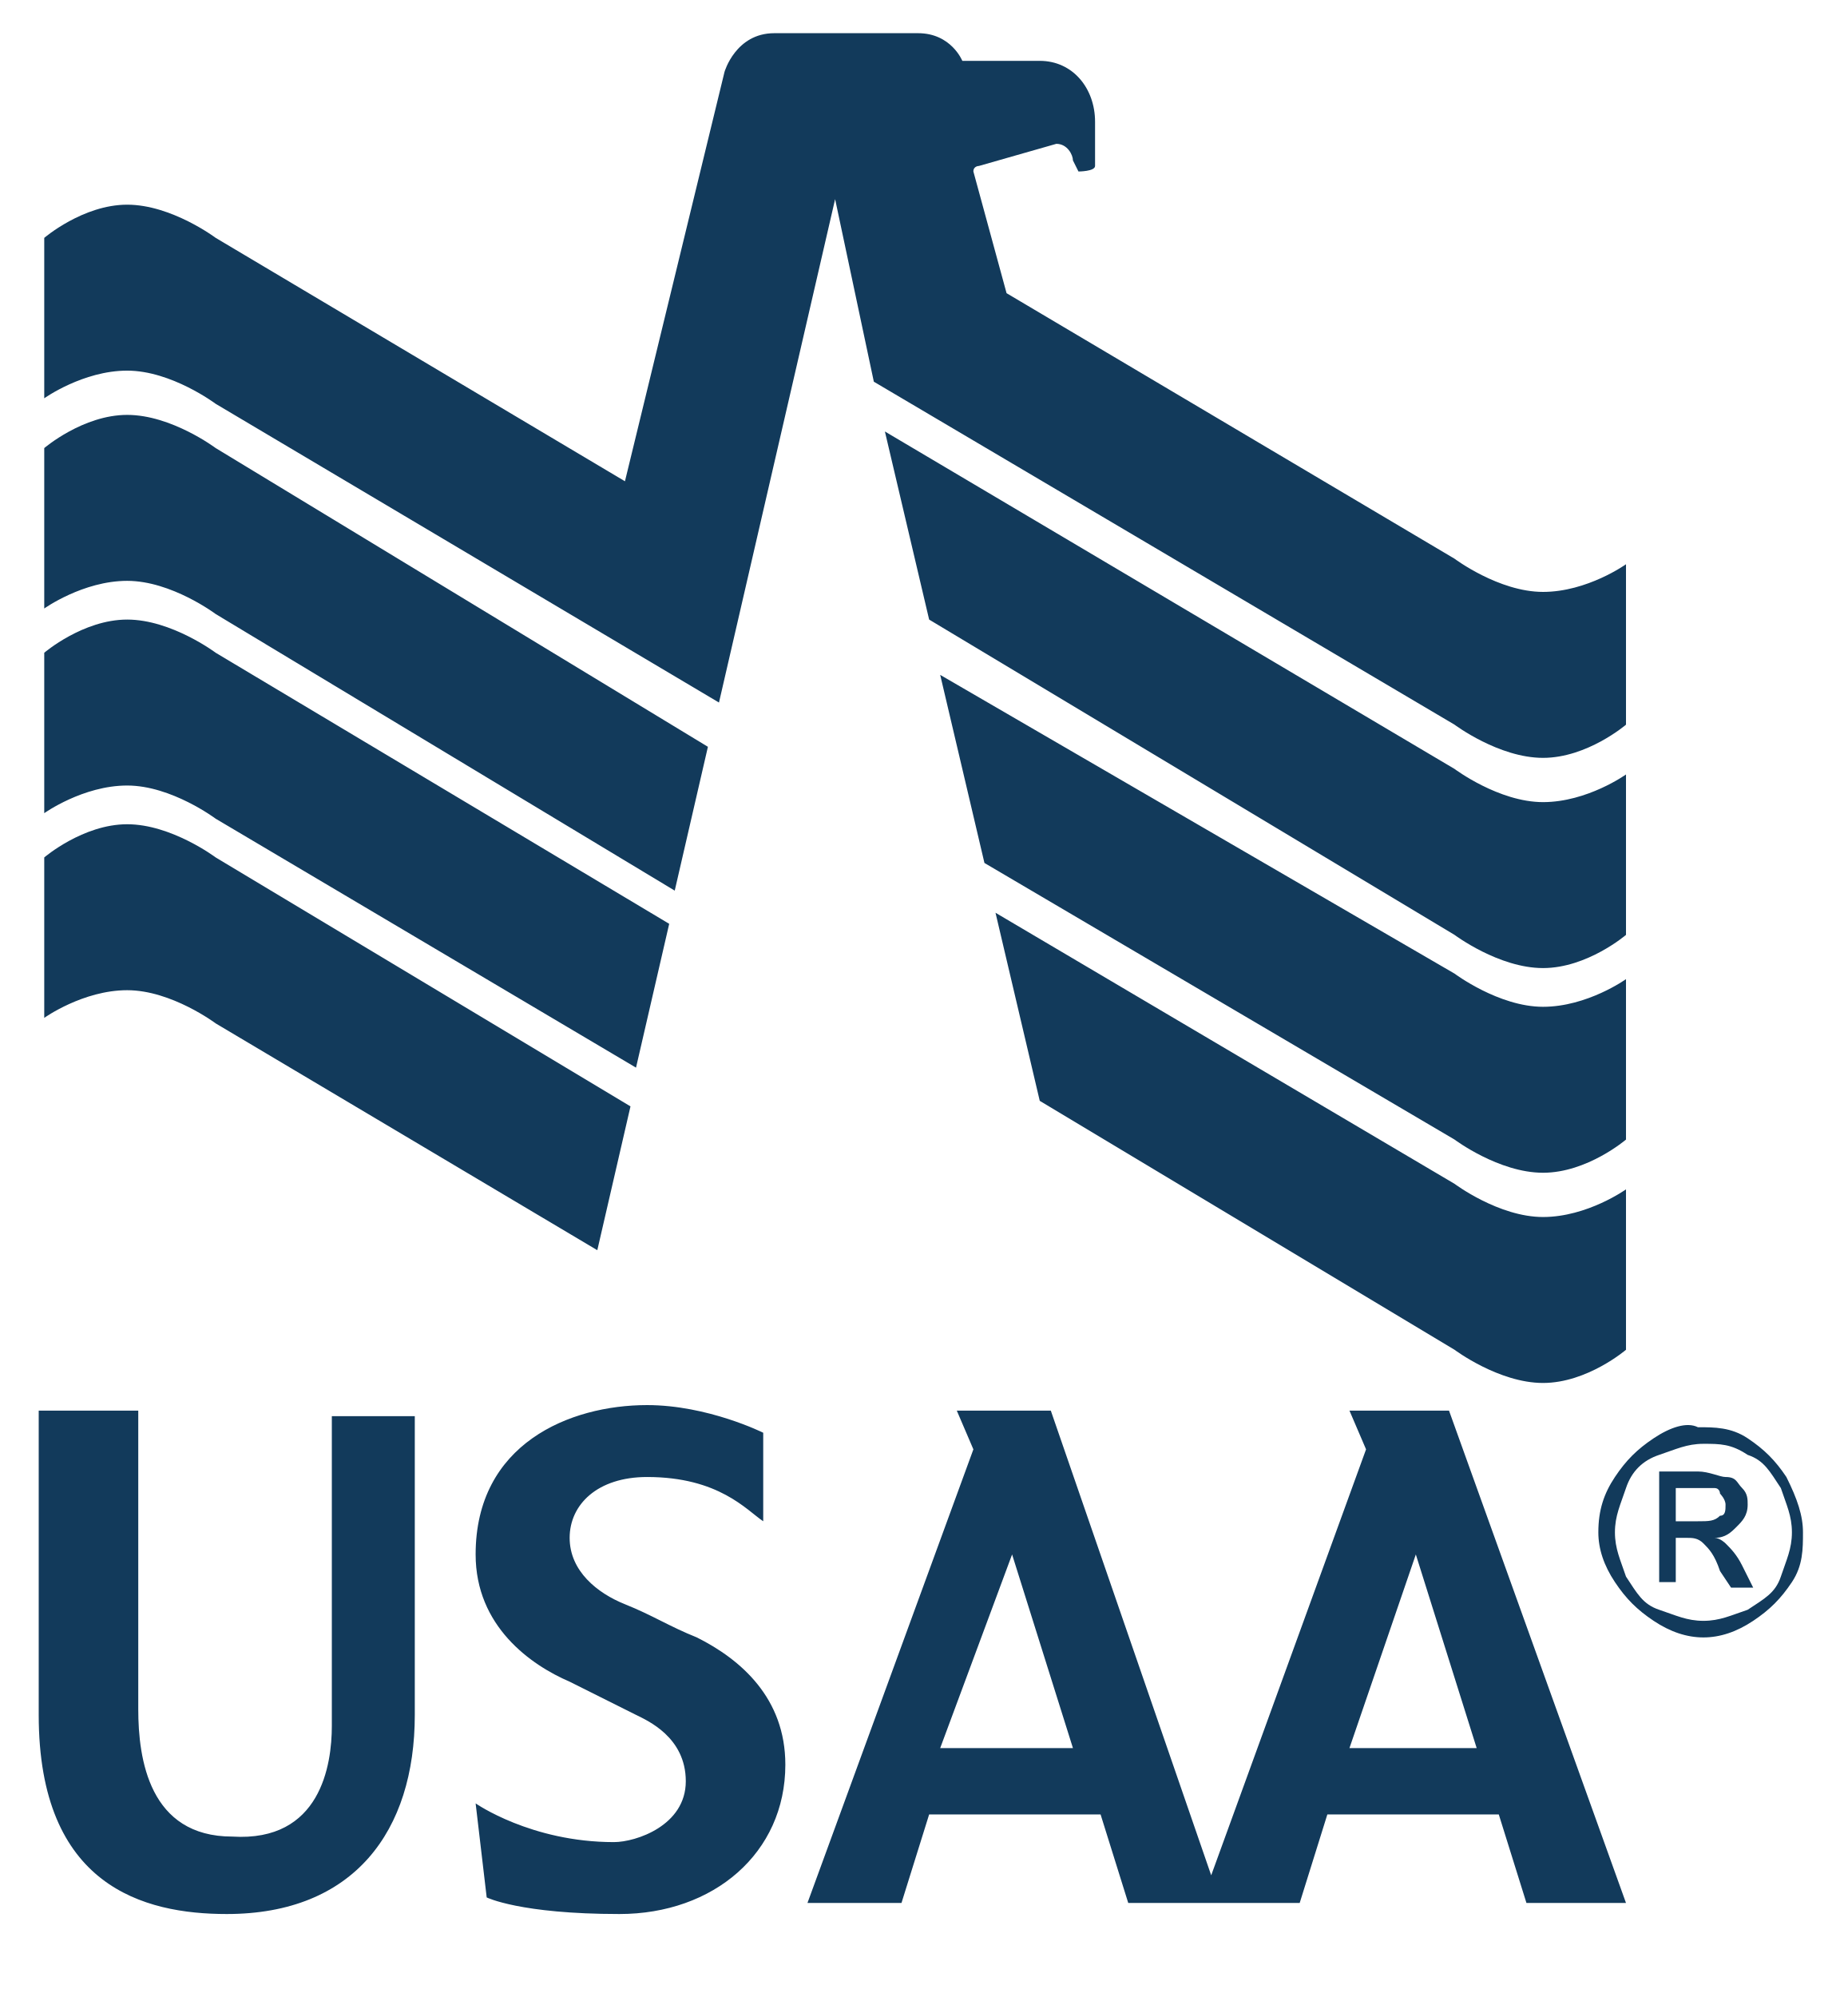
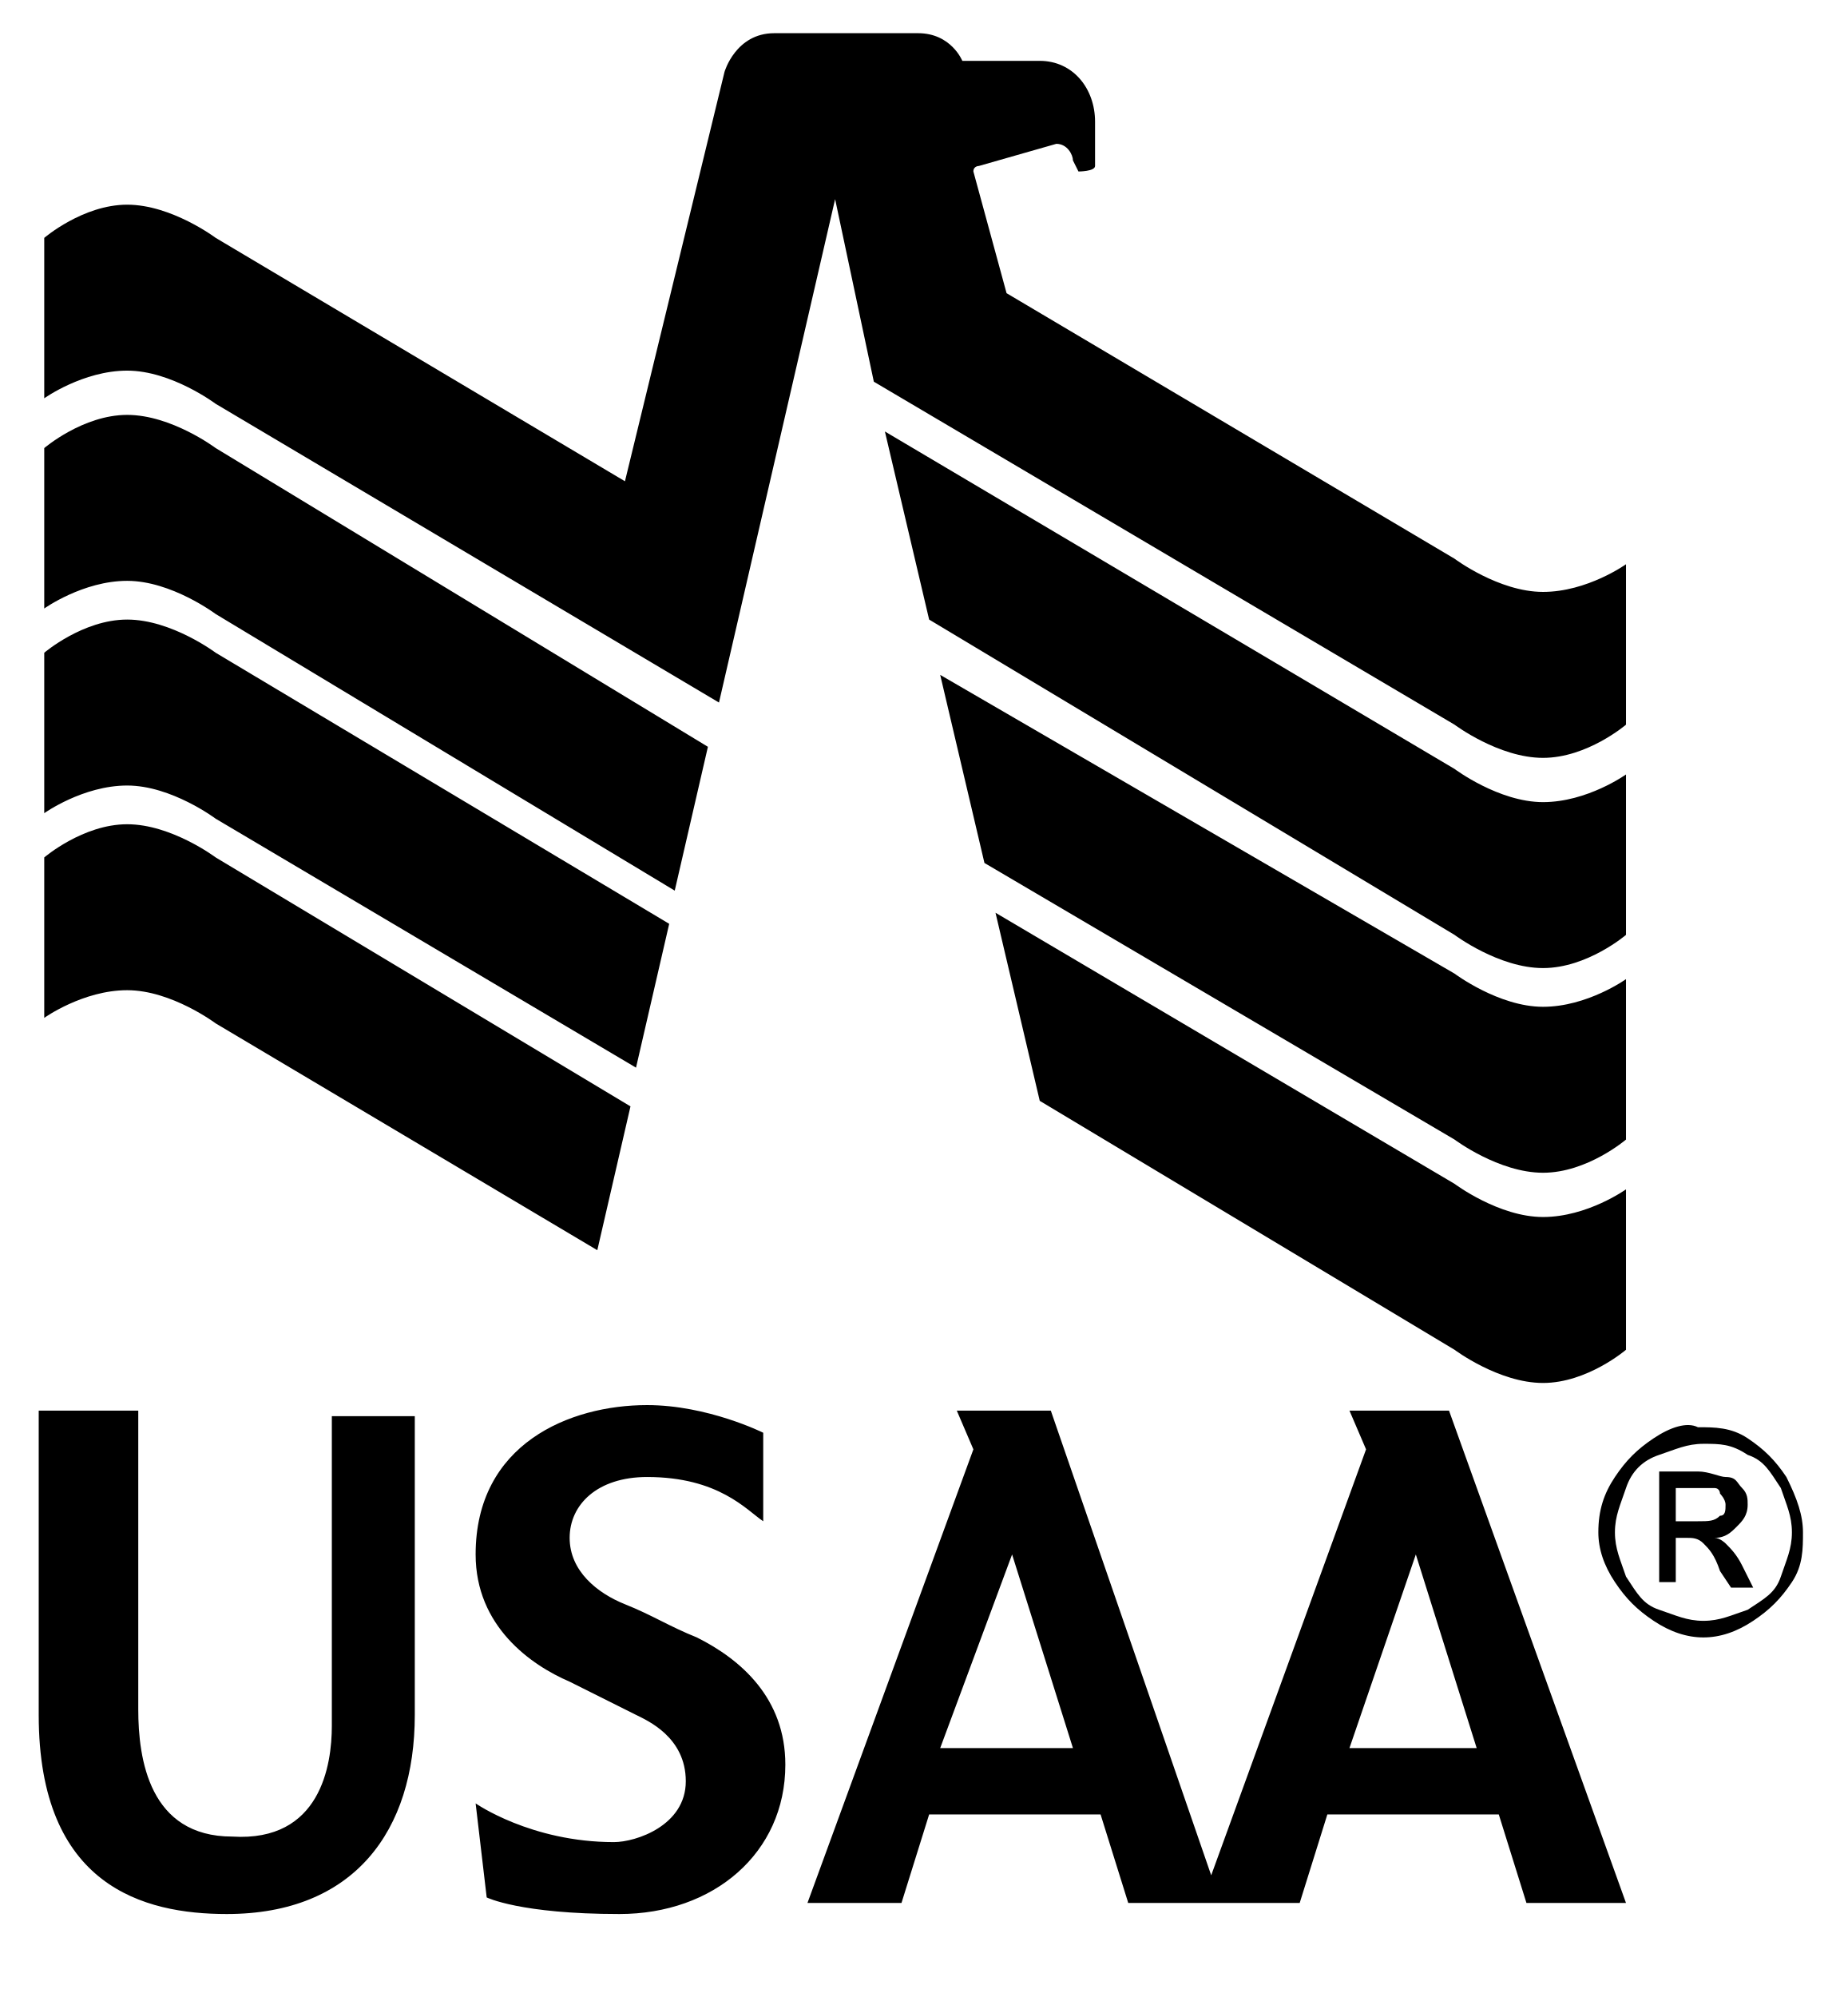
- <svg xmlns="http://www.w3.org/2000/svg" version="1.1" id="Layer_1" x="0px" y="0px" viewBox="0 0 33.4 36.1" enable-background="new 0 0 33.4 36.1" xml:space="preserve">
-   <path fill-rule="evenodd" clip-rule="evenodd" fill="#123A5B" d="M30.3,26.9h0.4c0.2,0,0.3,0,0.3,0c0.1,0,0.1,0.1,0.1,0.1  c0,0,0.1,0.1,0.1,0.2c0,0.1,0,0.2-0.1,0.2c-0.1,0.1-0.2,0.1-0.4,0.1h-0.4L30.3,26.9L30.3,26.9z M30.3,28.7v-0.9h0.2  c0.1,0,0.2,0,0.3,0.1c0.1,0.1,0.2,0.2,0.3,0.5l0.2,0.3h0.4l-0.2-0.4c-0.1-0.2-0.2-0.3-0.3-0.4c0,0-0.1-0.1-0.2-0.1  c0.2,0,0.3-0.1,0.4-0.2c0.1-0.1,0.2-0.2,0.2-0.4c0-0.1,0-0.2-0.1-0.3c-0.1-0.1-0.1-0.2-0.3-0.2c-0.1,0-0.3-0.1-0.5-0.1H30v2H30.3z   M31.6,26.3c0.3,0.1,0.4,0.3,0.6,0.6c0.1,0.3,0.2,0.5,0.2,0.8c0,0.3-0.1,0.5-0.2,0.8c-0.1,0.3-0.3,0.4-0.6,0.6  c-0.3,0.1-0.5,0.2-0.8,0.2c-0.3,0-0.5-0.1-0.8-0.2c-0.3-0.1-0.4-0.3-0.6-0.6c-0.1-0.3-0.2-0.5-0.2-0.8c0-0.3,0.1-0.5,0.2-0.8  c0.1-0.3,0.3-0.5,0.6-0.6c0.3-0.1,0.5-0.2,0.8-0.2C31.1,26.1,31.3,26.1,31.6,26.3z M29.9,26c-0.3,0.2-0.5,0.4-0.7,0.7  c-0.2,0.3-0.3,0.6-0.3,1c0,0.3,0.1,0.6,0.3,0.9c0.2,0.3,0.4,0.5,0.7,0.7c0.3,0.2,0.6,0.3,0.9,0.3c0.3,0,0.6-0.1,0.9-0.3  c0.3-0.2,0.5-0.4,0.7-0.7c0.2-0.3,0.2-0.6,0.2-0.9c0-0.3-0.1-0.6-0.3-1c-0.2-0.3-0.4-0.5-0.7-0.7c-0.3-0.2-0.6-0.2-0.9-0.2  C30.5,25.7,30.2,25.8,29.9,26z M26.7,31.6l-1.1-3.5l-1.2,3.5H26.7z M19.4,31.6l-1.1-3.5L17,31.6H19.4z M29.4,34.4h-1.8l-0.5-1.6H24  l-0.5,1.6h-3.1l-0.5-1.6h-3.1l-0.5,1.6h-1.7l3-8.2l-0.3-0.7H19l2.9,8.4l2.8-7.7l-0.3-0.7h1.8L29.4,34.4z M6,31.2  c0,0.7-0.2,2.1-1.8,2c-1.5,0-1.7-1.4-1.7-2.3v-5.4H0.7V31c0,3.1,1.9,3.6,3.4,3.6c2.3,0,3.4-1.5,3.4-3.6v-5.4H6V31.2z M14.2,31.9  c0,1.6-1.3,2.7-3,2.7c-1.8,0-2.4-0.3-2.4-0.3l-0.2-1.7c0,0,1,0.7,2.5,0.7c0.4,0,1.3-0.3,1.3-1.1c0-0.8-0.7-1.1-0.9-1.2  c-0.4-0.2-0.8-0.4-1.2-0.6c-0.7-0.3-1.7-1-1.7-2.3c0-2,1.7-2.7,3.1-2.7c1.1,0,2.1,0.5,2.1,0.5v1.6c-0.3-0.2-0.8-0.8-2.1-0.8  c-0.9,0-1.4,0.5-1.4,1.1c0,0.6,0.5,1,1,1.2c0.5,0.2,0.8,0.4,1.3,0.6C13.4,30,14.2,30.7,14.2,31.9z M15.8,6.9l10.5,6.2  c0,0,0.8,0.6,1.6,0.6c0.8,0,1.5-0.6,1.5-0.6v-2.9c0,0-0.7,0.5-1.5,0.5c-0.8,0-1.6-0.6-1.6-0.6l-8.1-4.8l-0.6-2.2  c0-0.1,0.1-0.1,0.1-0.1l1.4-0.4c0.2,0,0.3,0.2,0.3,0.3l0.1,0.2c0,0,0.3,0,0.3-0.1V2.2c0-0.6-0.4-1.1-1-1.1h-1.4c0,0-0.2-0.5-0.8-0.5  H14c-0.7,0-0.9,0.7-0.9,0.7l-1.8,7.4L3.9,4.3c0,0-0.8-0.6-1.6-0.6c-0.8,0-1.5,0.6-1.5,0.6v2.9c0,0,0.7-0.5,1.5-0.5  c0.8,0,1.6,0.6,1.6,0.6l9.1,5.4l2.1-9.1L15.8,6.9z M3.9,8.1c0,0-0.8-0.6-1.6-0.6c-0.8,0-1.5,0.6-1.5,0.6v2.9c0,0,0.7-0.5,1.5-0.5  c0.8,0,1.6,0.6,1.6,0.6l8.3,5l0.6-2.6L3.9,8.1z M26.3,16.9c0,0,0.8,0.6,1.6,0.6c0.8,0,1.5-0.6,1.5-0.6V14c0,0-0.7,0.5-1.5,0.5  c-0.8,0-1.6-0.6-1.6-0.6L16,7.8l0.8,3.4L26.3,16.9z M3.9,11.8c0,0-0.8-0.6-1.6-0.6c-0.8,0-1.5,0.6-1.5,0.6v2.9c0,0,0.7-0.5,1.5-0.5  c0.8,0,1.6,0.6,1.6,0.6l7.6,4.5l0.6-2.6L3.9,11.8z M26.3,20.6c0,0,0.8,0.6,1.6,0.6c0.8,0,1.5-0.6,1.5-0.6v-2.9c0,0-0.7,0.5-1.5,0.5  c-0.8,0-1.6-0.6-1.6-0.6L17,12.2l0.8,3.4L26.3,20.6z M3.9,15.5c0,0-0.8-0.6-1.6-0.6c-0.8,0-1.5,0.6-1.5,0.6v2.9c0,0,0.7-0.5,1.5-0.5  c0.8,0,1.6,0.6,1.6,0.6l6.9,4.1l0.6-2.6L3.9,15.5z M26.3,24.4c0,0,0.8,0.6,1.6,0.6c0.8,0,1.5-0.6,1.5-0.6v-2.9c0,0-0.7,0.5-1.5,0.5  c-0.8,0-1.6-0.6-1.6-0.6L18,16.5l0.8,3.4L26.3,24.4z" />
+ <svg xmlns="http://www.w3.org/2000/svg" version="1.1" id="Layer_1" x="0px" y="0px" viewBox="0 0 33.4 36.1" style="enable-background:new 0 0 33.4 36.1;" xml:space="preserve">
+   <path d="M30.3,26.9h0.4c0.2,0,0.3,0,0.3,0c0.1,0,0.1,0.1,0.1,0.1s0.1,0.1,0.1,0.2s0,0.2-0.1,0.2c-0.1,0.1-0.2,0.1-0.4,0.1h-0.4V26.9  L30.3,26.9z M30.3,28.7v-0.9h0.2c0.1,0,0.2,0,0.3,0.1c0.1,0.1,0.2,0.2,0.3,0.5l0.2,0.3h0.4l-0.2-0.4c-0.1-0.2-0.2-0.3-0.3-0.4  c0,0-0.1-0.1-0.2-0.1c0.2,0,0.3-0.1,0.4-0.2s0.2-0.2,0.2-0.4c0-0.1,0-0.2-0.1-0.3c-0.1-0.1-0.1-0.2-0.3-0.2c-0.1,0-0.3-0.1-0.5-0.1  H30v2h0.3V28.7z M31.6,26.3c0.3,0.1,0.4,0.3,0.6,0.6c0.1,0.3,0.2,0.5,0.2,0.8s-0.1,0.5-0.2,0.8c-0.1,0.3-0.3,0.4-0.6,0.6  c-0.3,0.1-0.5,0.2-0.8,0.2s-0.5-0.1-0.8-0.2s-0.4-0.3-0.6-0.6c-0.1-0.3-0.2-0.5-0.2-0.8s0.1-0.5,0.2-0.8s0.3-0.5,0.6-0.6  c0.3-0.1,0.5-0.2,0.8-0.2C31.1,26.1,31.3,26.1,31.6,26.3z M29.9,26c-0.3,0.2-0.5,0.4-0.7,0.7c-0.2,0.3-0.3,0.6-0.3,1  c0,0.3,0.1,0.6,0.3,0.9c0.2,0.3,0.4,0.5,0.7,0.7c0.3,0.2,0.6,0.3,0.9,0.3s0.6-0.1,0.9-0.3c0.3-0.2,0.5-0.4,0.7-0.7  c0.2-0.3,0.2-0.6,0.2-0.9s-0.1-0.6-0.3-1c-0.2-0.3-0.4-0.5-0.7-0.7c-0.3-0.2-0.6-0.2-0.9-0.2C30.5,25.7,30.2,25.8,29.9,26z   M26.7,31.6l-1.1-3.5l-1.2,3.5H26.7z M19.4,31.6l-1.1-3.5L17,31.6H19.4z M29.4,34.4h-1.8l-0.5-1.6H24l-0.5,1.6h-3.1l-0.5-1.6h-3.1  l-0.5,1.6h-1.7l3-8.2l-0.3-0.7H19l2.9,8.4l2.8-7.7l-0.3-0.7h1.8L29.4,34.4z M6,31.2c0,0.7-0.2,2.1-1.8,2c-1.5,0-1.7-1.4-1.7-2.3  v-5.4H0.7V31c0,3.1,1.9,3.6,3.4,3.6c2.3,0,3.4-1.5,3.4-3.6v-5.4H6V31.2z M14.2,31.9c0,1.6-1.3,2.7-3,2.7c-1.8,0-2.4-0.3-2.4-0.3  l-0.2-1.7c0,0,1,0.7,2.5,0.7c0.4,0,1.3-0.3,1.3-1.1s-0.7-1.1-0.9-1.2c-0.4-0.2-0.8-0.4-1.2-0.6c-0.7-0.3-1.7-1-1.7-2.3  c0-2,1.7-2.7,3.1-2.7c1.1,0,2.1,0.5,2.1,0.5v1.6c-0.3-0.2-0.8-0.8-2.1-0.8c-0.9,0-1.4,0.5-1.4,1.1s0.5,1,1,1.2s0.8,0.4,1.3,0.6  C13.4,30,14.2,30.7,14.2,31.9z M15.8,6.9l10.5,6.2c0,0,0.8,0.6,1.6,0.6c0.8,0,1.5-0.6,1.5-0.6v-2.9c0,0-0.7,0.5-1.5,0.5  s-1.6-0.6-1.6-0.6l-8.1-4.8l-0.6-2.2C17.6,3,17.7,3,17.7,3l1.4-0.4c0.2,0,0.3,0.2,0.3,0.3l0.1,0.2c0,0,0.3,0,0.3-0.1V2.2  c0-0.6-0.4-1.1-1-1.1h-1.4c0,0-0.2-0.5-0.8-0.5H14c-0.7,0-0.9,0.7-0.9,0.7l-1.8,7.4L3.9,4.3c0,0-0.8-0.6-1.6-0.6S0.8,4.3,0.8,4.3  v2.9c0,0,0.7-0.5,1.5-0.5s1.6,0.6,1.6,0.6l9.1,5.4l2.1-9.1L15.8,6.9z M3.9,8.1c0,0-0.8-0.6-1.6-0.6S0.8,8.1,0.8,8.1V11  c0,0,0.7-0.5,1.5-0.5s1.6,0.6,1.6,0.6l8.3,5l0.6-2.6L3.9,8.1z M26.3,16.9c0,0,0.8,0.6,1.6,0.6c0.8,0,1.5-0.6,1.5-0.6V14  c0,0-0.7,0.5-1.5,0.5s-1.6-0.6-1.6-0.6L16,7.8l0.8,3.4L26.3,16.9z M3.9,11.8c0,0-0.8-0.6-1.6-0.6s-1.5,0.6-1.5,0.6v2.9  c0,0,0.7-0.5,1.5-0.5s1.6,0.6,1.6,0.6l7.6,4.5l0.6-2.6L3.9,11.8z M26.3,20.6c0,0,0.8,0.6,1.6,0.6c0.8,0,1.5-0.6,1.5-0.6v-2.9  c0,0-0.7,0.5-1.5,0.5s-1.6-0.6-1.6-0.6L17,12.2l0.8,3.4L26.3,20.6z M3.9,15.5c0,0-0.8-0.6-1.6-0.6s-1.5,0.6-1.5,0.6v2.9  c0,0,0.7-0.5,1.5-0.5s1.6,0.6,1.6,0.6l6.9,4.1l0.6-2.6L3.9,15.5z M26.3,24.4c0,0,0.8,0.6,1.6,0.6c0.8,0,1.5-0.6,1.5-0.6v-2.9  c0,0-0.7,0.5-1.5,0.5s-1.6-0.6-1.6-0.6L18,16.5l0.8,3.4L26.3,24.4z" />
</svg>
